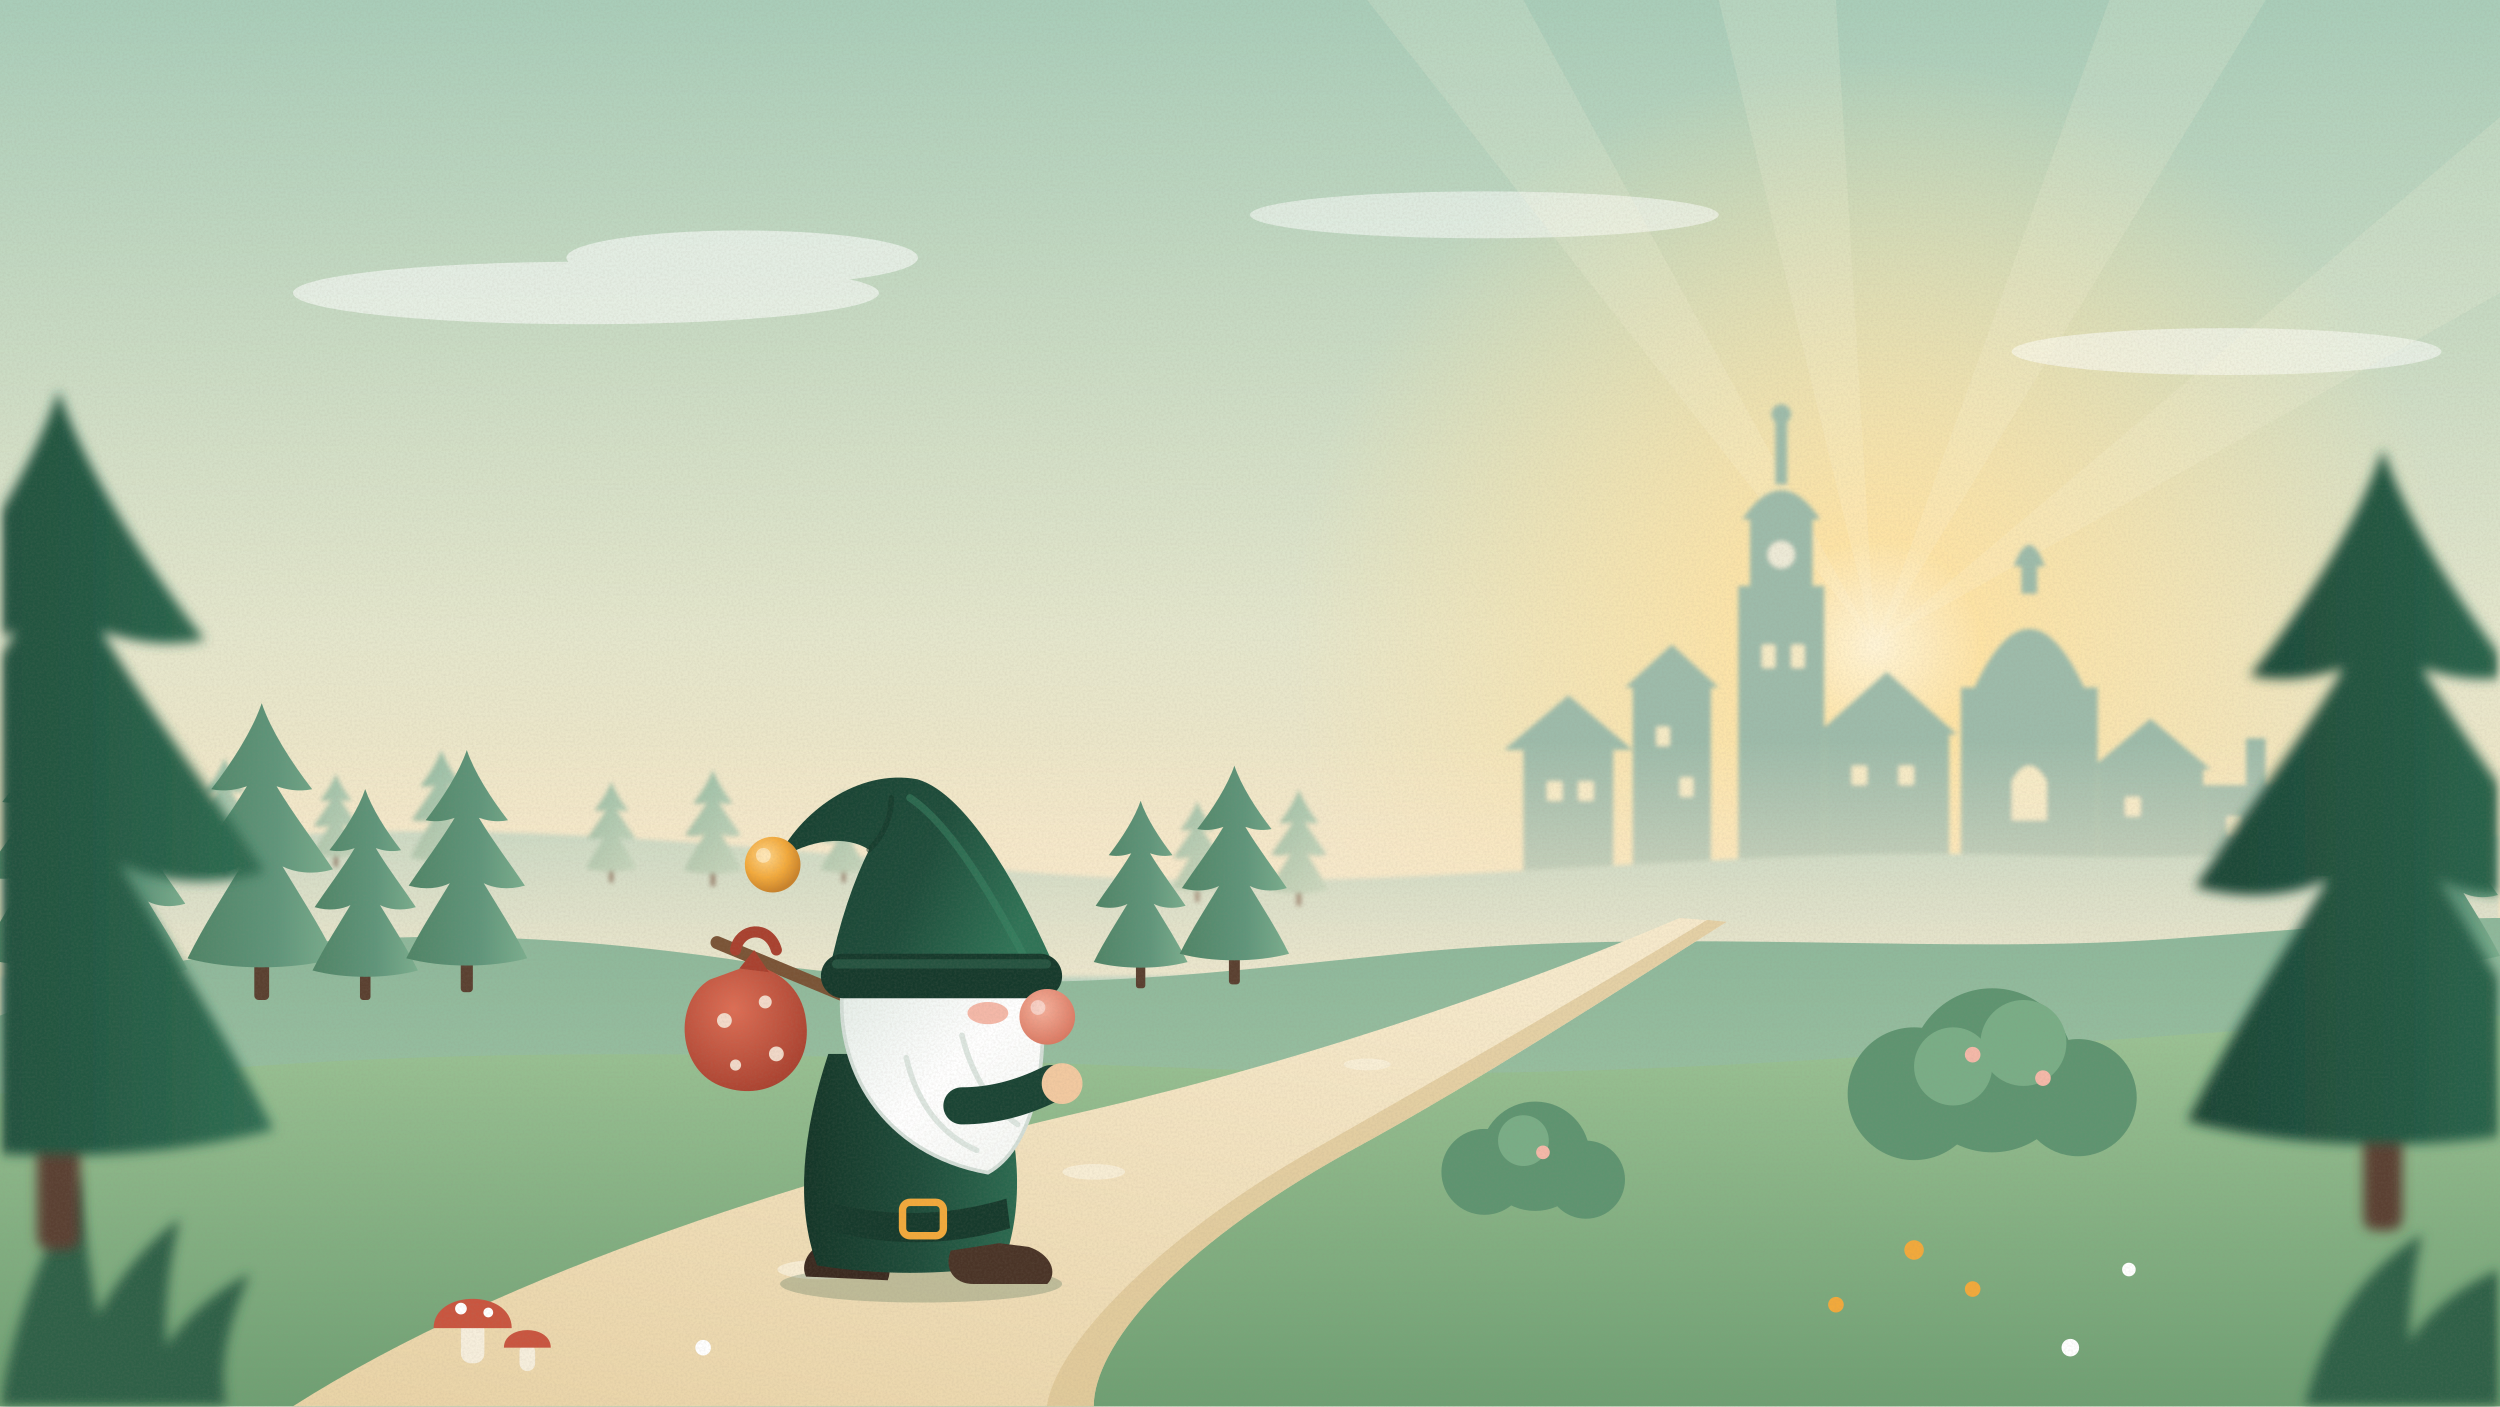
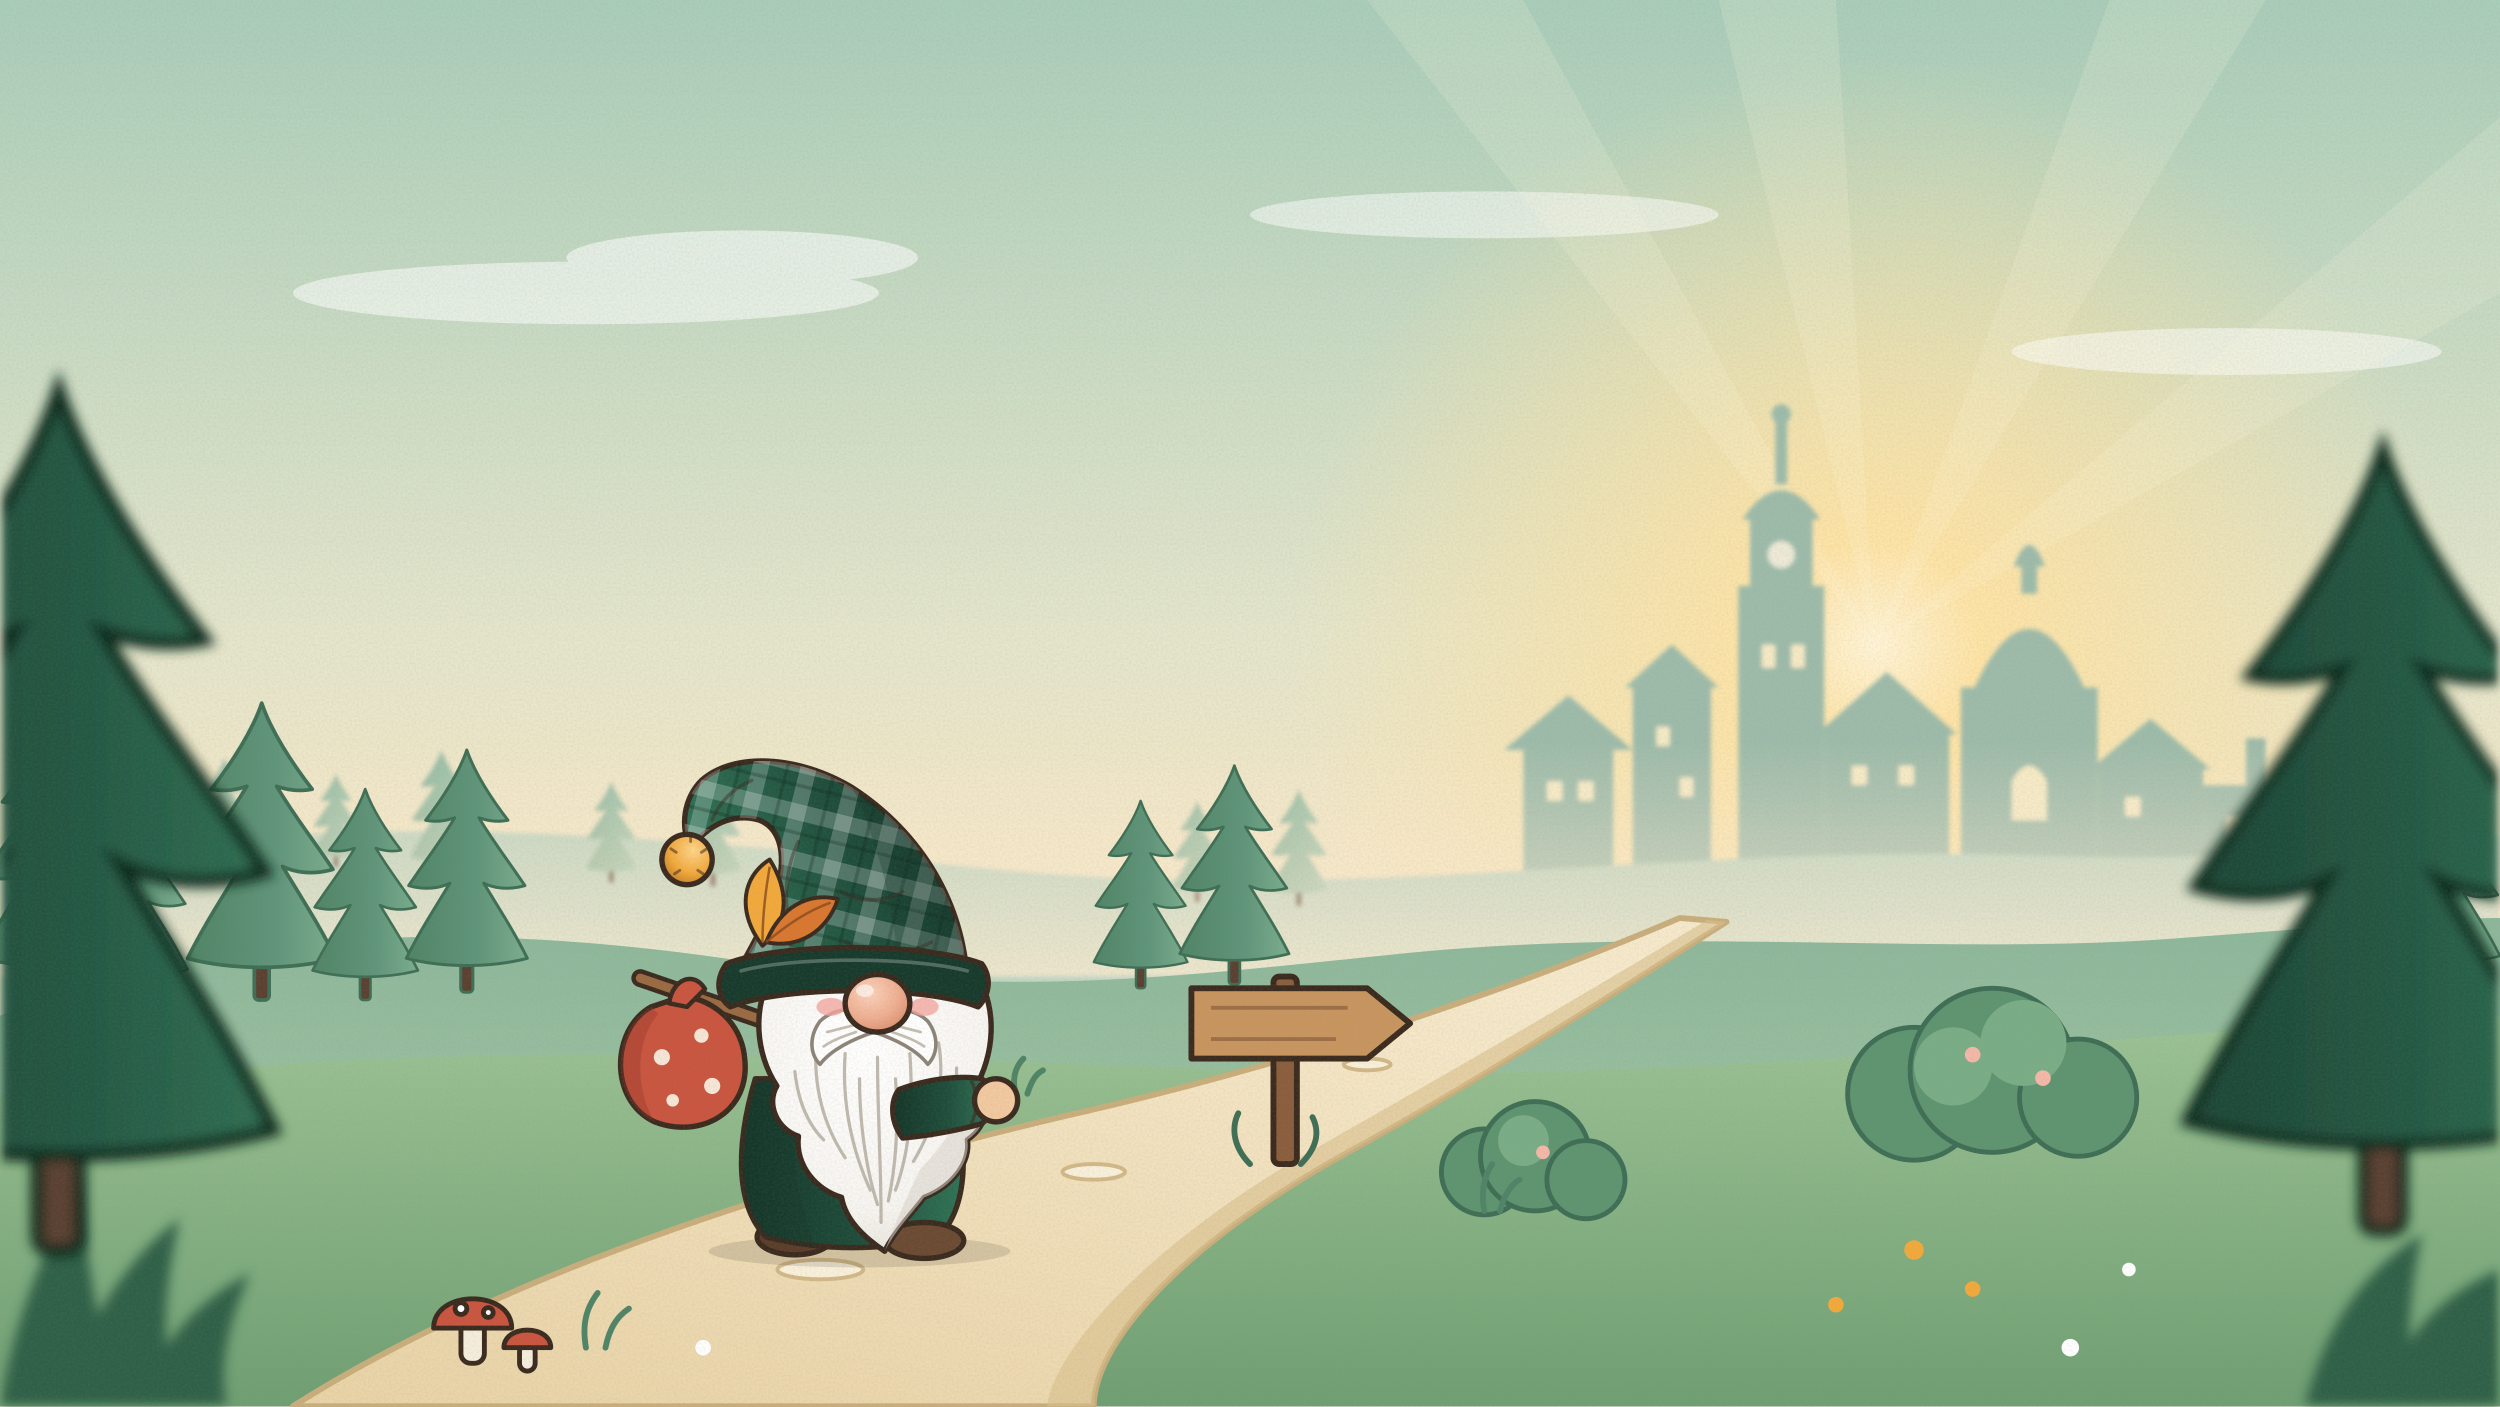
<svg xmlns="http://www.w3.org/2000/svg" width="1280" height="720" viewBox="0 0 1280 720">
  <style>
    .cloud { animation: t-drift 26s linear infinite alternate; }
    .cloud.c2 { animation-duration: 34s; animation-direction: alternate-reverse; }
    .rays { animation: t-rays 6s ease-in-out infinite alternate; transform-box: view-box; transform-origin: 960px 330px; }
    .walk { animation: t-bob 0.9s ease-in-out infinite; }
    .boot-b { animation: t-step 0.9s ease-in-out infinite; transform-box: fill-box; transform-origin: 50% 100%; }
    .boot-f { animation: t-step 0.9s ease-in-out -0.45s infinite; transform-box: fill-box; transform-origin: 50% 100%; }
    .bindle { animation: t-swing 0.9s ease-in-out infinite alternate; transform-box: fill-box; transform-origin: 100% 92%; }
    .sway { animation: t-sway 4s ease-in-out infinite alternate; transform-box: fill-box; transform-origin: 50% 100%; }
    @keyframes t-drift { to { transform: translateX(60px); } }
    @keyframes t-rays { from { opacity: 0.1; transform: rotate(-1.5deg); } to { opacity: 0.2; transform: rotate(1.5deg); } }
    @keyframes t-bob { 0%, 100% { transform: translateY(0); } 50% { transform: translateY(-7px); } }
    @keyframes t-step { 0%, 100% { transform: translateX(-6px) rotate(-6deg); } 50% { transform: translateX(8px) rotate(4deg); } }
    @keyframes t-swing { from { transform: rotate(-4deg); } to { transform: rotate(5deg); } }
    @keyframes t-sway { from { transform: skewX(-3deg); } to { transform: skewX(3deg); } }
    @media (prefers-reduced-motion: reduce) { * { animation: none !important; } }
  </style>
  <defs>
+     <linearGradient id="tg-coat" x1="0" y1="0" x2="1" y2="0">
+       <stop offset="0" stop-color="#133528" />
+       <stop offset="0.55" stop-color="#1E4D3B" />
+       <stop offset="1" stop-color="#2F7356" />
+     </linearGradient>
+     <linearGradient id="tg-hat" x1="0" y1="0" x2="1" y2="0.3">
+       <stop offset="0" stop-color="#133528" />
+       <stop offset="0.5" stop-color="#1E4D3B" />
+       <stop offset="1" stop-color="#2F7356" />
+     </linearGradient>
+     <pattern id="tg-plaid" width="26" height="26" patternUnits="userSpaceOnUse" patternTransform="rotate(-14)">
+       <rect width="26" height="9" fill="#FFFFFF" opacity="0.22" />
+       <rect width="9" height="26" fill="#FFFFFF" opacity="0.22" />
+       <rect y="15" width="26" height="2" fill="#0B2219" opacity="0.25" />
+       <rect x="15" width="2" height="26" fill="#0B2219" opacity="0.25" />
+     </pattern>
+     <radialGradient id="tg-beard" cx="0.45" cy="0.3" r="0.8">
+       <stop offset="0" stop-color="#FFFFFF" />
+       <stop offset="0.7" stop-color="#F7F5F0" />
+       <stop offset="1" stop-color="#E2DED5" />
+     </radialGradient>
+     <radialGradient id="tg-nose" cx="0.38" cy="0.32" r="0.75">
+       <stop offset="0" stop-color="#FBD3BC" />
+       <stop offset="0.6" stop-color="#EFAE90" />
+       <stop offset="1" stop-color="#D98C6E" />
+     </radialGradient>
+     <radialGradient id="tg-pom" cx="0.38" cy="0.32" r="0.7">
+       <stop offset="0" stop-color="#FFD58A" />
+       <stop offset="0.65" stop-color="#F2A93B" />
+       <stop offset="1" stop-color="#C9822A" />
+     </radialGradient>
    <filter id="blur1" x="-5%" y="-5%" width="110%" height="110%">
      <feGaussianBlur stdDeviation="1.1" />
    </filter>
    <filter id="blur3" x="-20%" y="-10%" width="140%" height="120%">
      <feGaussianBlur stdDeviation="3" />
    </filter>
    <filter id="grain" x="0" y="0" width="100%" height="100%">
      <feTurbulence type="fractalNoise" baseFrequency="0.85" numOctaves="2" seed="7" stitchTiles="stitch" />
      <feColorMatrix type="matrix" values="0 0 0 0 0.3  0 0 0 0 0.25  0 0 0 0 0.2  0 0 0 0.9 -0.3" />
    </filter>
    <linearGradient id="sky" x1="0" y1="0" x2="0" y2="1">
      <stop offset="0" stop-color="#A9CDB9" />
      <stop offset="0.45" stop-color="#E4E6CC" />
      <stop offset="0.7" stop-color="#FBE6C2" />
    </linearGradient>
    <radialGradient id="sun" cx="0.5" cy="0.5" r="0.5">
      <stop offset="0" stop-color="#FFF4D6" stop-opacity="1" />
      <stop offset="0.18" stop-color="#FFE3A3" stop-opacity="0.95" />
      <stop offset="1" stop-color="#FFE3A3" stop-opacity="0" />
    </radialGradient>
    <linearGradient id="hillFar" x1="0" y1="0" x2="0" y2="1">
      <stop offset="0" stop-color="#B9D2BF" />
      <stop offset="1" stop-color="#CFE0CC" />
    </linearGradient>
    <linearGradient id="hillMid" x1="0" y1="0" x2="0" y2="1">
      <stop offset="0" stop-color="#8DB79A" />
      <stop offset="1" stop-color="#A9CBA8" />
    </linearGradient>
    <linearGradient id="meadow" x1="0" y1="0" x2="0" y2="1">
      <stop offset="0" stop-color="#9CC395" />
      <stop offset="1" stop-color="#6E9F72" />
    </linearGradient>
    <linearGradient id="path" x1="0" y1="1" x2="0.6" y2="0">
      <stop offset="0" stop-color="#E9D3A6" />
      <stop offset="1" stop-color="#F6E9CB" />
    </linearGradient>
    <linearGradient id="coat" x1="0" y1="0" x2="1" y2="0">
      <stop offset="0" stop-color="#143628" />
      <stop offset="0.55" stop-color="#1E4D3B" />
      <stop offset="1" stop-color="#2B6A50" />
    </linearGradient>
    <linearGradient id="hat" x1="0" y1="0" x2="1" y2="0.3">
      <stop offset="0" stop-color="#173F30" />
      <stop offset="0.6" stop-color="#1E4D3B" />
      <stop offset="1" stop-color="#2F7356" />
    </linearGradient>
    <linearGradient id="beard" x1="0" y1="0" x2="1" y2="1">
      <stop offset="0" stop-color="#E3ECE6" />
      <stop offset="0.5" stop-color="#FFFFFF" />
      <stop offset="1" stop-color="#F3F6F2" />
    </linearGradient>
    <radialGradient id="pom" cx="0.38" cy="0.35" r="0.65">
      <stop offset="0" stop-color="#FFD58A" />
      <stop offset="0.6" stop-color="#F2A93B" />
      <stop offset="1" stop-color="#C9822A" />
    </radialGradient>
    <radialGradient id="nose" cx="0.4" cy="0.35" r="0.7">
      <stop offset="0" stop-color="#F6B19C" />
      <stop offset="1" stop-color="#D9765F" />
    </radialGradient>
    <radialGradient id="bundle" cx="0.4" cy="0.35" r="0.7">
      <stop offset="0" stop-color="#DD6E55" />
      <stop offset="1" stop-color="#A9412F" />
    </radialGradient>
    <linearGradient id="pineDark" x1="0" y1="0" x2="1" y2="0">
      <stop offset="0" stop-color="#1B4535" />
      <stop offset="0.6" stop-color="#245A44" />
      <stop offset="1" stop-color="#2F6E53" />
    </linearGradient>
    <linearGradient id="pineMid" x1="0" y1="0" x2="1" y2="0">
      <stop offset="0" stop-color="#4F8466" />
      <stop offset="0.6" stop-color="#5F957A" />
      <stop offset="1" stop-color="#7BAE8E" />
    </linearGradient>
    <linearGradient id="pineFar" x1="0" y1="0" x2="1" y2="0">
      <stop offset="0" stop-color="#8AB49B" />
      <stop offset="1" stop-color="#A3C6AE" />
    </linearGradient>
    <linearGradient id="haze" x1="0" y1="0" x2="0" y2="1">
      <stop offset="0" stop-color="#FBEBD0" stop-opacity="0" />
      <stop offset="1" stop-color="#FBEBD0" stop-opacity="0.75" />
    </linearGradient>
    <symbol id="pine" viewBox="0 0 100 200" overflow="visible">
      <rect x="45" y="170" width="10" height="30" rx="3" fill="#5A4030" />
      <path d="M50 0 C56 18 70 40 84 58 C74 60 66 58 60 56 C72 76 86 94 98 112 C84 116 72 114 64 110 C76 130 88 148 100 172 C70 180 30 180 0 172 C12 148 24 130 36 110 C28 114 16 116 2 112 C14 94 28 76 40 56 C34 58 26 60 16 58 C30 40 44 18 50 0 Z" />
    </symbol>
  </defs>
  <g id="sky">
    <rect width="1280" height="720" fill="url(#sky)" />
    <circle cx="960" cy="330" r="300" fill="url(#sun)" />
    <g fill="#FFFFFF" opacity="0.55" class="cloud">
      <ellipse cx="300" cy="150" rx="150" ry="16" />
      <ellipse cx="380" cy="132" rx="90" ry="14" />
    </g>
    <g fill="#FFFFFF" opacity="0.5" class="cloud c2">
      <ellipse cx="760" cy="110" rx="120" ry="12" />
      <ellipse cx="1140" cy="180" rx="110" ry="12" />
    </g>
  </g>
  <g id="rays" class="rays" fill="#FFF6DD" opacity="0.16">
    <path d="M960 330 L700 0 L780 0 Z" />
    <path d="M960 330 L880 0 L940 0 Z" />
    <path d="M960 330 L1080 0 L1160 0 Z" />
    <path d="M960 330 L1280 60 L1280 150 Z" />
  </g>
  <g id="city" fill="#9DBBAA" filter="url(#blur1)">
    <rect x="780" y="380" width="46" height="70" rx="2" />
    <path d="M770 384 L803 356 L836 384 Z" />
    <rect x="836" y="350" width="40" height="100" />
    <path d="M832 352 L856 330 L880 352 Z" />
    <rect x="890" y="300" width="44" height="150" />
    <rect x="896" y="262" width="32" height="44" />
    <path d="M892 266 Q912 236 932 266 Z" />
    <rect x="909" y="214" width="6" height="34" />
    <circle cx="912" cy="212" r="5" />
    <rect x="934" y="372" width="64" height="78" />
    <path d="M930 376 L966 344 L1002 376 Z" />
    <rect x="1004" y="352" width="70" height="98" />
    <path d="M1010 354 Q1039 290 1068 354 Z" />
    <rect x="1035" y="282" width="8" height="22" />
    <path d="M1031 290 Q1039 268 1047 290 Z" />
    <rect x="1074" y="390" width="54" height="60" />
    <path d="M1070 394 L1101 368 L1132 394 Z" />
    <rect x="1128" y="402" width="70" height="48" />
    <rect x="1150" y="378" width="10" height="24" />
    <g fill="#FFF0C8" opacity="0.9">
      <rect x="792" y="400" width="8" height="10" rx="1" />
      <rect x="808" y="400" width="8" height="10" rx="1" />
      <rect x="848" y="372" width="7" height="10" rx="1" />
      <rect x="860" y="398" width="7" height="10" rx="1" />
      <circle cx="912" cy="284" r="7" fill="#F6F0DC" />
      <rect x="902" y="330" width="7" height="12" rx="1" />
      <rect x="917" y="330" width="7" height="12" rx="1" />
      <rect x="948" y="392" width="8" height="10" rx="1" />
      <rect x="972" y="392" width="8" height="10" rx="1" />
      <path d="M1030 400 Q1039 384 1048 400 V420 H1030 Z" />
      <rect x="1088" y="408" width="8" height="10" rx="1" />
      <rect x="1140" y="418" width="8" height="10" rx="1" />
    </g>
  </g>
  <g id="hills-far" filter="url(#blur1)">
    <path d="M0 448 C160 410 330 428 520 446 C700 462 860 432 1040 438 C1150 442 1220 432 1280 428 V720 H0 Z" fill="url(#hillFar)" />
    <g fill="url(#pineFar)">
      <use href="#pine" x="20" y="392" width="28" height="56" />
      <use href="#pine" x="44" y="400" width="24" height="48" />
      <use href="#pine" x="100" y="388" width="30" height="60" />
      <use href="#pine" x="160" y="396" width="24" height="48" />
      <use href="#pine" x="210" y="384" width="32" height="64" />
      <use href="#pine" x="300" y="400" width="26" height="52" />
      <use href="#pine" x="350" y="394" width="30" height="60" />
      <use href="#pine" x="420" y="404" width="24" height="48" />
      <use href="#pine" x="600" y="410" width="26" height="52" />
      <use href="#pine" x="650" y="404" width="30" height="60" />
    </g>
    <rect y="380" width="1280" height="120" fill="url(#haze)" />
  </g>
  <g id="forest-mid">
    <path d="M0 520 C120 470 260 474 380 492 C520 512 600 500 720 488 C860 474 1000 490 1120 480 C1200 474 1250 470 1280 470 V720 H0 Z" fill="url(#hillMid)" />
-     <g fill="url(#pineMid)">
+     <g fill="url(#pineMid)" stroke="#3E6E55" stroke-width="2.5" stroke-linejoin="round">
      <use href="#pine" x="-10" y="370" width="70" height="140" />
      <use href="#pine" x="40" y="400" width="56" height="112" />
      <use href="#pine" x="96" y="360" width="76" height="152" />
      <use href="#pine" x="160" y="404" width="54" height="108" />
      <use href="#pine" x="208" y="384" width="62" height="124" />
      <use href="#pine" x="560" y="410" width="48" height="96" />
      <use href="#pine" x="604" y="392" width="56" height="112" />
      <use href="#pine" x="1180" y="380" width="60" height="120" />
      <use href="#pine" x="1228" y="400" width="52" height="104" />
    </g>
  </g>
  <g id="meadow">
    <path d="M0 560 C200 530 420 540 640 548 C860 556 1060 530 1280 520 V720 H0 Z" fill="url(#meadow)" />
-     <path d="M150 720 C260 650 420 600 560 568 C680 540 790 500 860 470 L884 472 C830 506 760 552 690 590 C600 640 560 690 560 720 Z" fill="url(#path)" />
+     <path d="M150 720 C260 650 420 600 560 568 C680 540 790 500 860 470 L884 472 C830 506 760 552 690 590 C600 640 560 690 560 720 Z" fill="url(#path)" stroke="#C9AE7C" stroke-width="3" stroke-linejoin="round" />
    <path d="M560 720 C560 690 600 640 690 590 C760 552 830 506 884 472 L874 471 C820 504 744 548 670 590 C590 636 540 690 536 720 Z" fill="#D8BF8C" opacity="0.6" />
-     <g fill="#F9F0DA" opacity="0.8">
+     <g fill="#F9F0DA" stroke="#D2B888" stroke-width="2">
      <ellipse cx="420" cy="650" rx="22" ry="5" />
      <ellipse cx="560" cy="600" rx="16" ry="4" />
      <ellipse cx="700" cy="545" rx="12" ry="3" />
    </g>
  </g>
  <g id="bushes">
-     <g fill="#5E9470">
+     <g fill="#5E9470" stroke="#3E6E55" stroke-width="2.5">
      <circle cx="980" cy="560" r="34" />
      <circle cx="1020" cy="548" r="42" />
      <circle cx="1064" cy="562" r="30" />
    </g>
    <g fill="#79AD86">
      <circle cx="1000" cy="546" r="20" />
      <circle cx="1036" cy="534" r="22" />
    </g>
-     <g fill="#5E9470">
+     <g fill="#5E9470" stroke="#3E6E55" stroke-width="2.5">
      <circle cx="760" cy="600" r="22" />
      <circle cx="786" cy="592" r="28" />
      <circle cx="812" cy="604" r="20" />
    </g>
    <g fill="#79AD86">
      <circle cx="780" cy="584" r="13" />
    </g>
    <g fill="#F4B8A8">
      <circle cx="1010" cy="540" r="4" />
      <circle cx="1046" cy="552" r="4" />
      <circle cx="790" cy="590" r="3.5" />
    </g>
  </g>
-   <g id="gnome" transform="translate(350 380) scale(0.95)">
-     <ellipse cx="128" cy="292" rx="76" ry="10" fill="#2E5A44" opacity="0.25" />
+   <g id="signpost" stroke="#3A2A1E" stroke-width="3" stroke-linejoin="round">
+     <rect x="652" y="500" width="12" height="96" rx="3" fill="#8A5E3C" />
+     <path d="M610 506 H700 L722 524 L700 542 H610 Z" fill="#C8955F" />
+     <path d="M620 516 H690 M620 532 H684" stroke="#8A5E3C" stroke-width="2" opacity="0.7" />
+     <path d="M640 596 C632 588 630 578 634 570 M666 596 C674 588 676 580 672 572" fill="none" stroke="#3E6E55" stroke-width="3" stroke-linecap="round" />
+   </g>
+   <g fill="none" stroke="#4F8466" stroke-width="3" stroke-linecap="round">
+     <path d="M300 690 c-2 -12 0 -20 6 -28 M310 690 c2 -10 6 -16 12 -20" />
+     <path d="M760 620 c-2 -10 0 -18 4 -24 M768 620 c2 -8 6 -14 10 -16" />
+     <path d="M520 560 c-2 -8 0 -14 4 -18 M526 560 c2 -6 4 -10 8 -12" />
+   </g>
+   <g id="gnome" transform="translate(326 372) scale(0.92)">
+     <ellipse cx="124" cy="292" rx="84" ry="9" fill="#000" opacity="0.12" />
    <g class="walk">
      <g class="bindle">
-         <path d="M206 186 L18 108" stroke="#7A5436" stroke-width="7" stroke-linecap="round" />
-         <path d="M28 112 C30 100 46 98 50 112" fill="none" stroke="#A9412F" stroke-width="6" stroke-linecap="round" />
-         <path d="M14 128 C-6 140 -4 178 22 186 C46 194 70 178 66 150 C64 132 50 122 36 120 Z" fill="url(#bundle)" />
-         <g fill="#F6E7D7" opacity="0.9">
-           <circle cx="22" cy="150" r="4" />
-           <circle cx="44" cy="140" r="3.5" />
-           <circle cx="50" cy="168" r="4" />
-           <circle cx="28" cy="174" r="3" />
+         <path d="M200 208 L2 140" stroke="#3A2A1E" stroke-width="10" stroke-linecap="round" />
+         <path d="M200 208 L2 140" stroke="#9A6A42" stroke-width="5" stroke-linecap="round" />
+         <g transform="translate(-10 36)">
+           <path d="M18 120 C-4 132 -6 172 20 184 C46 194 74 178 70 148 C68 128 52 116 36 114 Z" fill="#C9553F" stroke="#3A2A1E" stroke-width="3" stroke-linejoin="round" />
+           <path d="M18 120 C-4 132 -6 172 20 184 C10 168 8 140 22 124 Z" fill="#8E3324" opacity="0.35" />
+           <g fill="#F6E7D7">
+             <circle cx="24" cy="148" r="4.5" />
+             <circle cx="46" cy="136" r="4" />
+             <circle cx="52" cy="164" r="4.5" />
+             <circle cx="30" cy="172" r="3.5" />
+           </g>
+           <path d="M28 118 C30 104 42 100 48 110 L38 120 Z" fill="#C9553F" stroke="#3A2A1E" stroke-width="2.5" stroke-linejoin="round" />
        </g>
-         <path d="M30 122 L38 112 L46 124" fill="#A9412F" />
      </g>
-       <path class="boot-b" d="M78 270 C70 270 62 280 66 288 L110 290 C114 280 106 270 96 268 Z" fill="#3B2A20" />
-       <path d="M78 168 C64 210 60 250 72 282 Q122 290 172 282 C184 250 182 212 166 168 Z" fill="url(#coat)" />
-       <path d="M78 248 C110 256 140 256 174 246 L176 262 C142 272 108 272 74 262 Z" fill="#163A2C" />
-       <rect x="118" y="248" width="22" height="18" rx="4" fill="none" stroke="#F2A93B" stroke-width="4" />
-       <path class="boot-f" d="M144 274 C140 284 146 292 156 292 L196 292 C202 286 198 276 186 272 L170 270 Z" fill="#4A3427" />
-       <path d="M86 128 C80 176 108 222 164 232 C186 220 198 180 192 128 Z" fill="url(#beard)" stroke="#D3DED7" stroke-width="2" />
-       <path d="M120 170 C126 196 140 212 158 220" fill="none" stroke="#DCE5DF" stroke-width="3" stroke-linecap="round" />
-       <path d="M150 158 C156 182 168 198 180 206" fill="none" stroke="#DCE5DF" stroke-width="3" stroke-linecap="round" />
-       <path d="M150 196 C166 196 182 192 198 184" stroke="#1A4434" stroke-width="20" stroke-linecap="round" fill="none" />
-       <circle cx="204" cy="184" r="11" fill="#F2C9A0" />
-       <path d="M78 126 C84 96 92 74 100 58 C88 50 68 52 50 64 C62 38 94 14 126 20 C154 28 184 84 202 126 Z" fill="url(#hat)" />
-       <path d="M122 30 C146 46 170 90 186 120" fill="none" stroke="#3A8564" stroke-width="4" stroke-linecap="round" opacity="0.5" />
-       <path d="M100 58 C108 50 112 40 112 30" fill="none" stroke="#123326" stroke-width="3" stroke-linecap="round" opacity="0.5" />
-       <circle cx="48" cy="66" r="15" fill="url(#pom)" />
-       <circle cx="43" cy="61" r="4" fill="#FFF3D6" opacity="0.6" />
-       <rect x="74" y="114" width="130" height="24" rx="12" fill="#163A2C" />
-       <rect x="80" y="117" width="118" height="5" rx="2.5" fill="#2B5E48" opacity="0.7" />
-       <ellipse cx="164" cy="146" rx="11" ry="6" fill="#F4B8A8" />
-       <circle cx="196" cy="148" r="15" fill="url(#nose)" />
-       <circle cx="191" cy="143" r="4" fill="#FFFFFF" opacity="0.45" />
+       <ellipse class="boot-b" cx="88" cy="284" rx="21" ry="10" fill="#5A3D2A" stroke="#3A2A1E" stroke-width="3" />
+       <path d="M66 196 C54 236 56 268 72 284 Q120 296 168 284 C184 268 186 236 174 196 Z" fill="url(#tg-coat)" stroke="#3A2A1E" stroke-width="3" stroke-linejoin="round" />
+       <path d="M66 196 C54 236 56 268 72 284 Q86 288 100 290 C88 262 84 230 90 198 Z" fill="#133528" opacity="0.3" />
+       <ellipse class="boot-f" cx="160" cy="286" rx="22" ry="10" fill="#6B4A32" stroke="#3A2A1E" stroke-width="3" />
+       <g transform="translate(12 0)">
+         <path d="M64 136 C52 156 54 182 66 200 C60 210 66 224 78 228 C76 244 88 258 102 262 C104 274 114 284 126 292 C132 280 142 270 148 262 C164 256 174 242 172 230 C184 222 186 206 178 198 C188 178 188 154 176 136 Z" fill="url(#tg-beard)" stroke="#3A2A1E" stroke-width="3" stroke-linejoin="round" />
+         <path d="M126 292 C132 280 142 270 148 262 C164 256 174 242 172 230 C184 222 186 206 178 198 C170 214 160 232 146 246 C138 262 132 276 126 292 Z" fill="#D9D4CA" opacity="0.55" />
+         <g fill="none" stroke="#B8B2A6" stroke-width="1.8" stroke-linecap="round" opacity="0.9">
+           <path d="M88 176 C86 200 92 222 104 240" />
+           <path d="M104 182 C102 210 108 236 118 258" />
+           <path d="M122 184 C122 214 124 244 124 276" />
+           <path d="M140 182 C142 210 140 236 132 258" />
+           <path d="M156 176 C160 200 154 222 142 242" />
+           <path d="M76 192 C78 210 84 222 92 230" />
+           <path d="M166 190 C166 206 160 220 152 228" />
+           <path d="M112 196 C112 222 116 248 122 266" />
+           <path d="M132 196 C134 222 132 246 128 264" />
+         </g>
+         <path d="M120 160 C112 156 98 156 90 164 C84 172 84 182 90 188 C96 180 108 174 120 170 C132 174 144 180 150 188 C156 182 156 172 150 164 C142 156 128 156 120 160 Z" fill="#FFFFFF" stroke="#8C8478" stroke-width="2" stroke-linejoin="round" />
+         <path d="M94 170 C102 168 110 166 116 164 M146 170 C138 168 130 166 124 164 M92 178 C98 174 104 172 110 170 M148 178 C142 174 136 172 130 170" fill="none" stroke="#C4BEB2" stroke-width="1.5" stroke-linecap="round" />
+       </g>
+       <path d="M146 202 C162 196 180 194 192 196 C199 201 199 216 192 221 C178 225 160 228 148 229 C141 220 141 208 146 202 Z" fill="url(#tg-coat)" stroke="#3A2A1E" stroke-width="3" stroke-linejoin="round" />
+       <path d="M186 197 C190 204 190 214 186 221" fill="none" stroke="#3A2A1E" stroke-width="2" opacity="0.6" />
+       <circle cx="200" cy="208" r="12" fill="#F2C9A0" stroke="#3A2A1E" stroke-width="3" />
+       <g transform="translate(240 0) scale(-1 1)">
+         <path d="M56 142 C58 100 80 60 120 34 C150 16 186 14 204 30 C214 40 216 56 210 68 C200 54 186 48 172 52 C156 58 156 82 168 106 C174 120 182 132 186 142 Z" fill="url(#tg-hat)" stroke="#3A2A1E" stroke-width="3" stroke-linejoin="round" />
+         <path d="M56 142 C58 100 80 60 120 34 C150 16 186 14 204 30 C214 40 216 56 210 68 C200 54 186 48 172 52 C156 58 156 82 168 106 C174 120 182 132 186 142 Z" fill="url(#tg-plaid)" />
+         <path d="M56 142 C58 100 80 60 120 34 C108 60 96 96 94 142 Z" fill="#133528" opacity="0.25" />
+         <g fill="none" stroke="#3A2A1E" stroke-width="2" stroke-linecap="round" opacity="0.45">
+           <path d="M92 92 C104 98 116 98 126 92" />
+           <path d="M76 120 C92 128 110 128 124 120" />
+           <path d="M150 64 C156 76 158 92 156 104" />
+           <path d="M176 30 C186 34 194 42 198 52" />
+         </g>
+         <circle cx="212" cy="74" r="14" fill="url(#tg-pom)" stroke="#3A2A1E" stroke-width="3" />
+         <path d="M204 70 l-3 -2 M210 64 l0 -3 M218 70 l3 -2 M206 80 l-3 2 M216 80 l3 2" stroke="#3A2A1E" stroke-width="1.6" stroke-linecap="round" opacity="0.55" />
+       </g>
+       <path d="M50 132 C80 120 160 120 192 132 C198 140 196 150 190 156 C160 144 82 144 52 156 C44 150 44 140 50 132 Z" fill="#163A2C" stroke="#3A2A1E" stroke-width="3" stroke-linejoin="round" />
+       <path d="M58 136 C86 128 154 128 184 136" fill="none" stroke="#FFFFFF" stroke-width="2" stroke-linecap="round" opacity="0.25" />
+       <g stroke="#3A2A1E" stroke-width="2.2" stroke-linejoin="round">
+         <path d="M70 122 C56 104 58 84 74 74 C84 90 86 108 70 122 Z" fill="#F2A93B" />
+         <path d="M72 120 C80 100 96 92 112 96 C106 114 90 124 72 120 Z" fill="#D9772F" />
+       </g>
+       <path d="M70 120 C70 104 72 90 74 78 M72 120 C84 110 96 102 108 98" fill="none" stroke="#8A4A1C" stroke-width="1.4" opacity="0.8" />
+       <ellipse cx="108" cy="156" rx="8" ry="5" fill="#F4A8A0" opacity="0.8" />
+       <ellipse cx="160" cy="156" rx="8" ry="5" fill="#F4A8A0" opacity="0.8" />
+       <ellipse cx="134" cy="154" rx="18" ry="16" fill="url(#tg-nose)" stroke="#3A2A1E" stroke-width="3" />
+       <ellipse cx="127" cy="147" rx="5" ry="3.5" fill="#FFFFFF" opacity="0.6" />
    </g>
  </g>
  <g id="foreground">
    <g fill="#2F6046" class="sway" filter="url(#blur3)">
      <path d="M0 720 C10 660 30 630 40 600 C44 640 50 680 60 720 Z" />
      <path d="M30 720 C46 670 70 640 92 624 C84 660 82 690 90 720 Z" />
      <path d="M70 720 C80 690 100 666 128 652 C116 680 112 700 116 720 Z" />
      <path d="M1180 720 C1190 680 1210 650 1240 632 C1232 670 1232 696 1236 720 Z" />
      <path d="M1220 720 C1226 690 1246 664 1280 650 V720 Z" />
    </g>
    <g filter="url(#blur3)">
-       <use href="#pine" x="-80" y="200" width="220" height="440" fill="url(#pineDark)" />
-       <use href="#pine" x="1120" y="230" width="200" height="400" fill="url(#pineDark)" />
-     </g>
-     <rect x="236" y="676" width="12" height="22" rx="5" fill="#F6EEDC" />
-     <path d="M222 680 C222 660 262 660 262 680 Z" fill="#C9553F" />
-     <circle cx="236" cy="670" r="3" fill="#FFF" />
-     <circle cx="250" cy="672" r="2.5" fill="#FFF" />
-     <rect x="266" y="688" width="8" height="14" rx="4" fill="#F6EEDC" />
-     <path d="M258 690 C258 678 282 678 282 690 Z" fill="#C9553F" />
+       <use href="#pine" x="-80" y="200" width="220" height="440" fill="url(#pineDark)" stroke="#0F2A1F" stroke-width="3" />
+       <use href="#pine" x="1120" y="230" width="200" height="400" fill="url(#pineDark)" stroke="#0F2A1F" stroke-width="3" />
+     </g>
+     <g stroke="#3A2A1E" stroke-width="2.5" stroke-linejoin="round">
+       <rect x="236" y="676" width="12" height="22" rx="5" fill="#F6EEDC" />
+       <path d="M222 680 C222 660 262 660 262 680 Z" fill="#C9553F" />
+       <circle cx="236" cy="670" r="3" fill="#FFF" />
+       <circle cx="250" cy="672" r="2.5" fill="#FFF" />
+       <rect x="266" y="688" width="8" height="14" rx="4" fill="#F6EEDC" />
+       <path d="M258 690 C258 678 282 678 282 690 Z" fill="#C9553F" />
+     </g>
    <g fill="#F2A93B">
      <circle cx="980" cy="640" r="5" />
      <circle cx="1010" cy="660" r="4" />
      <circle cx="940" cy="668" r="4" />
    </g>
    <g fill="#FFFFFF">
      <circle cx="360" cy="690" r="4" />
      <circle cx="1060" cy="690" r="4.5" />
      <circle cx="1090" cy="650" r="3.5" />
    </g>
  </g>
  <rect width="1280" height="720" filter="url(#grain)" opacity="0.22" />
</svg>
